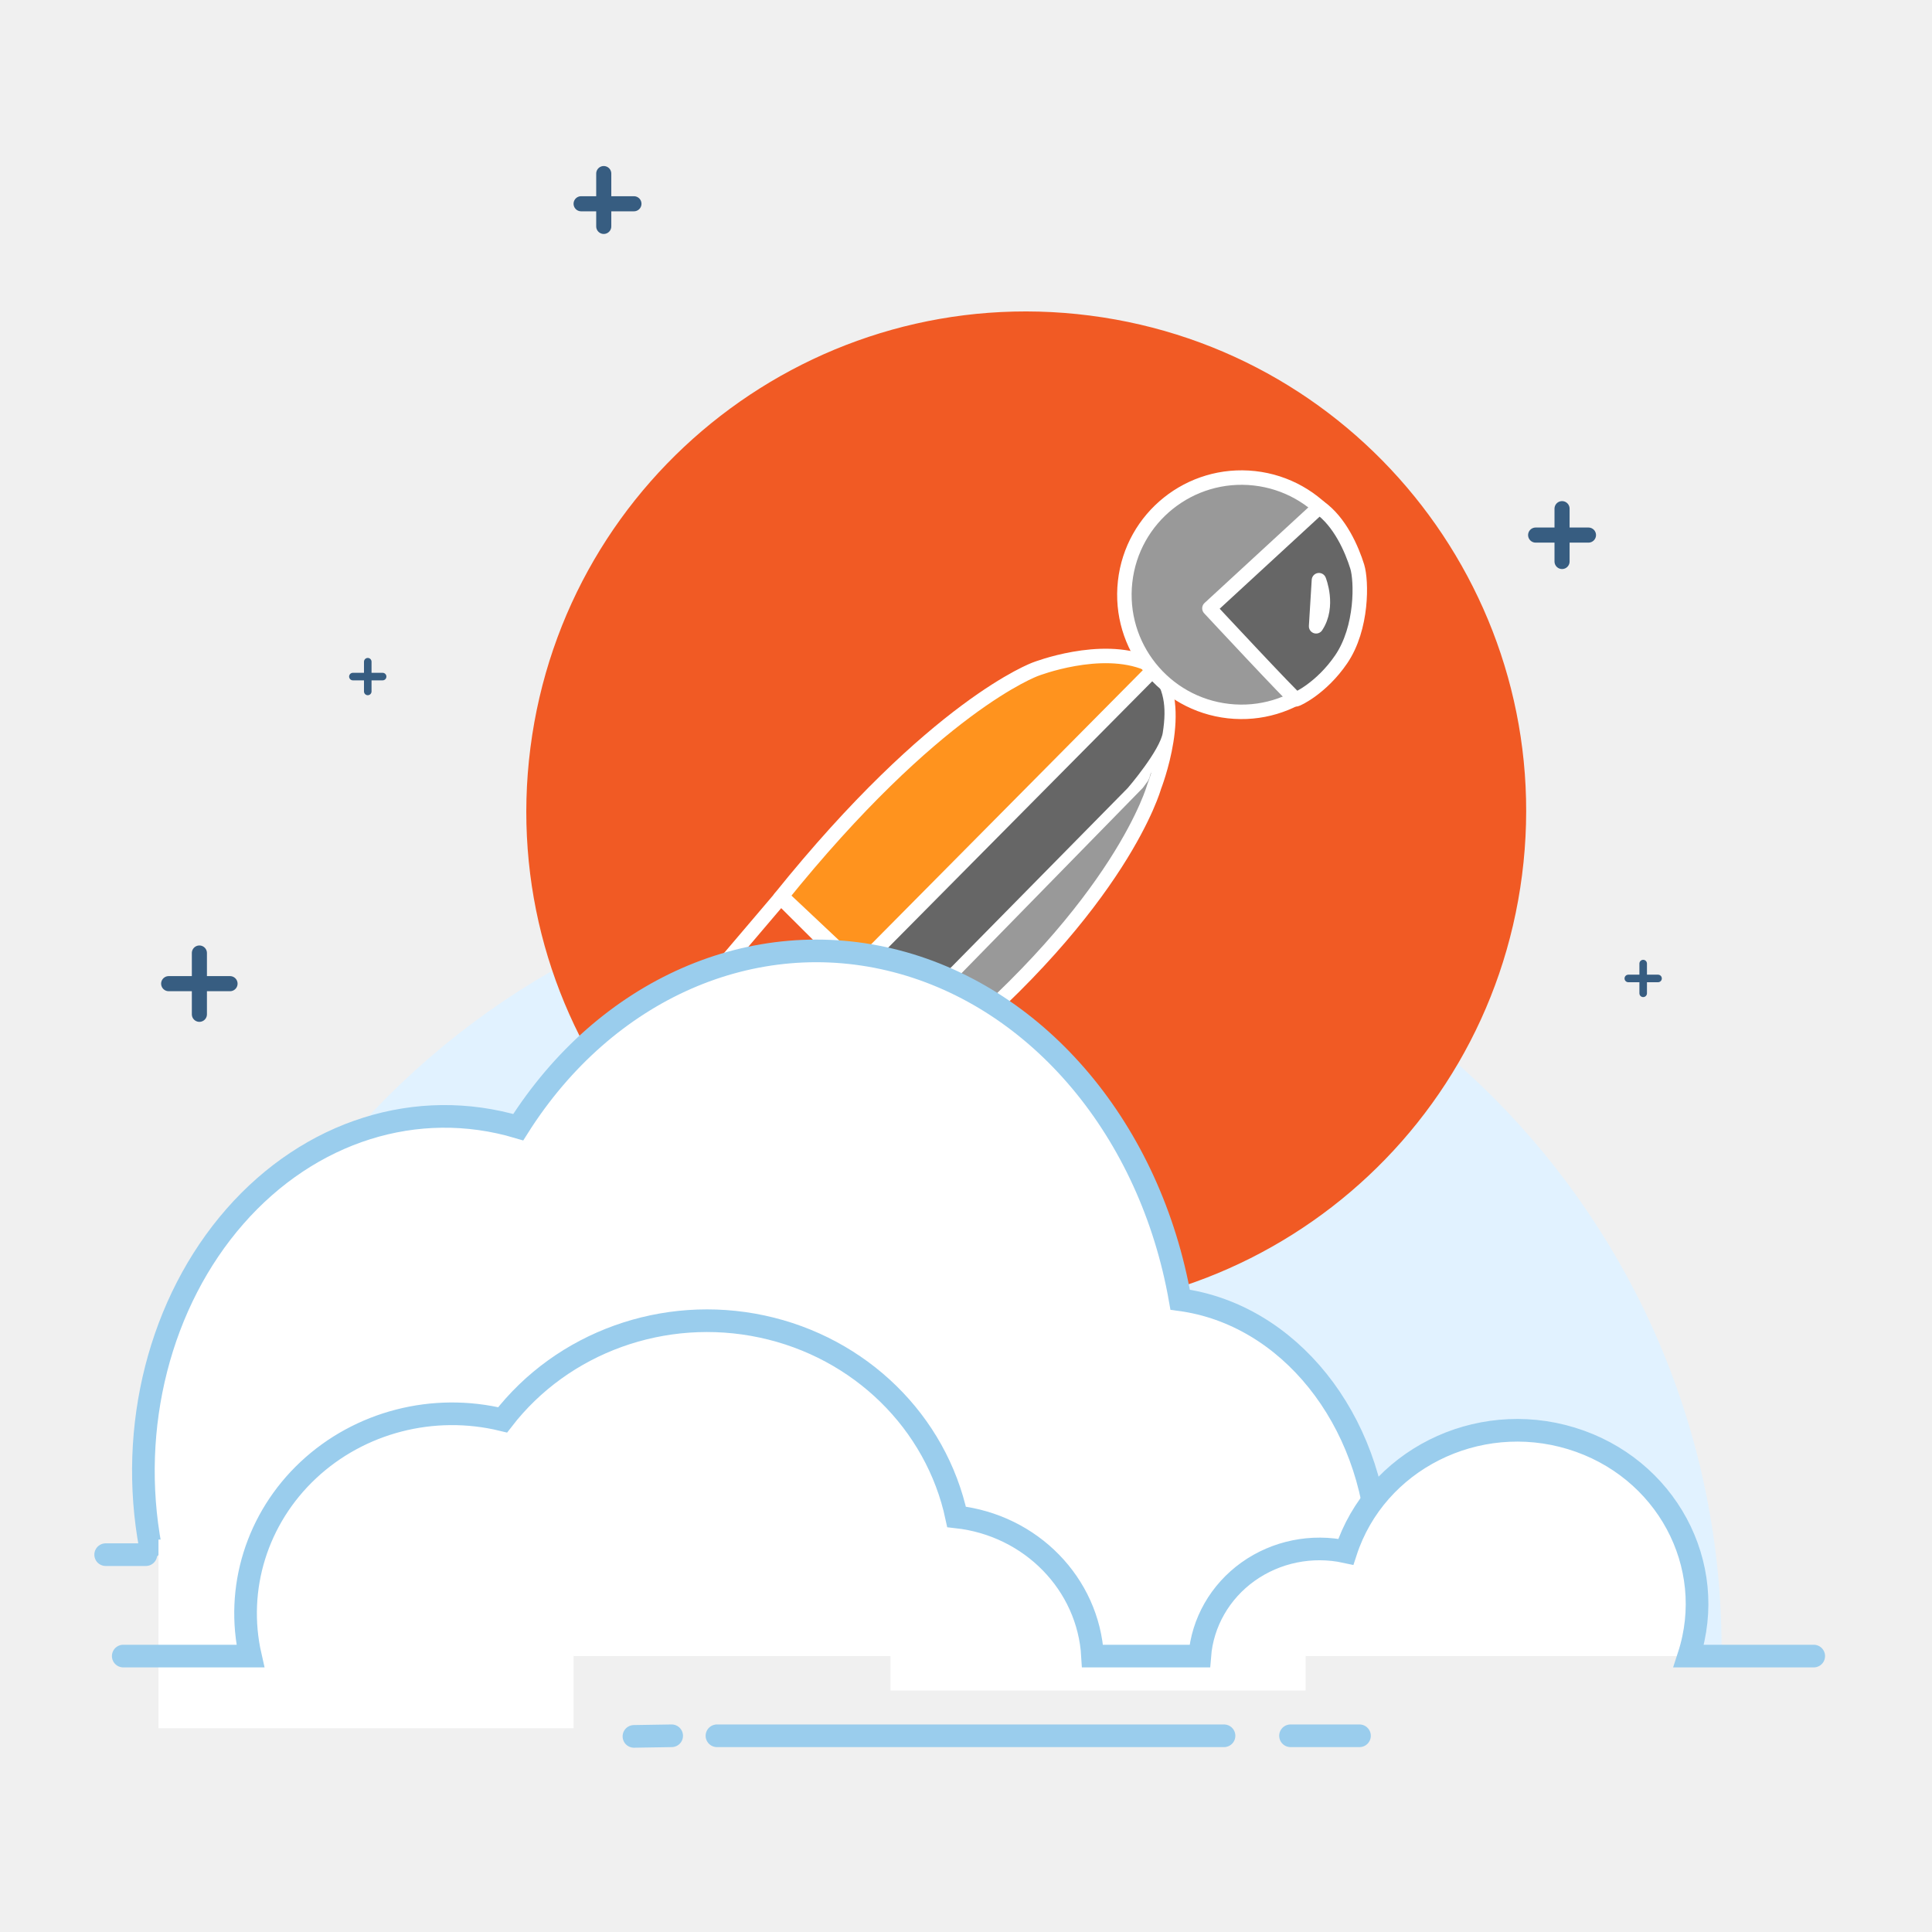
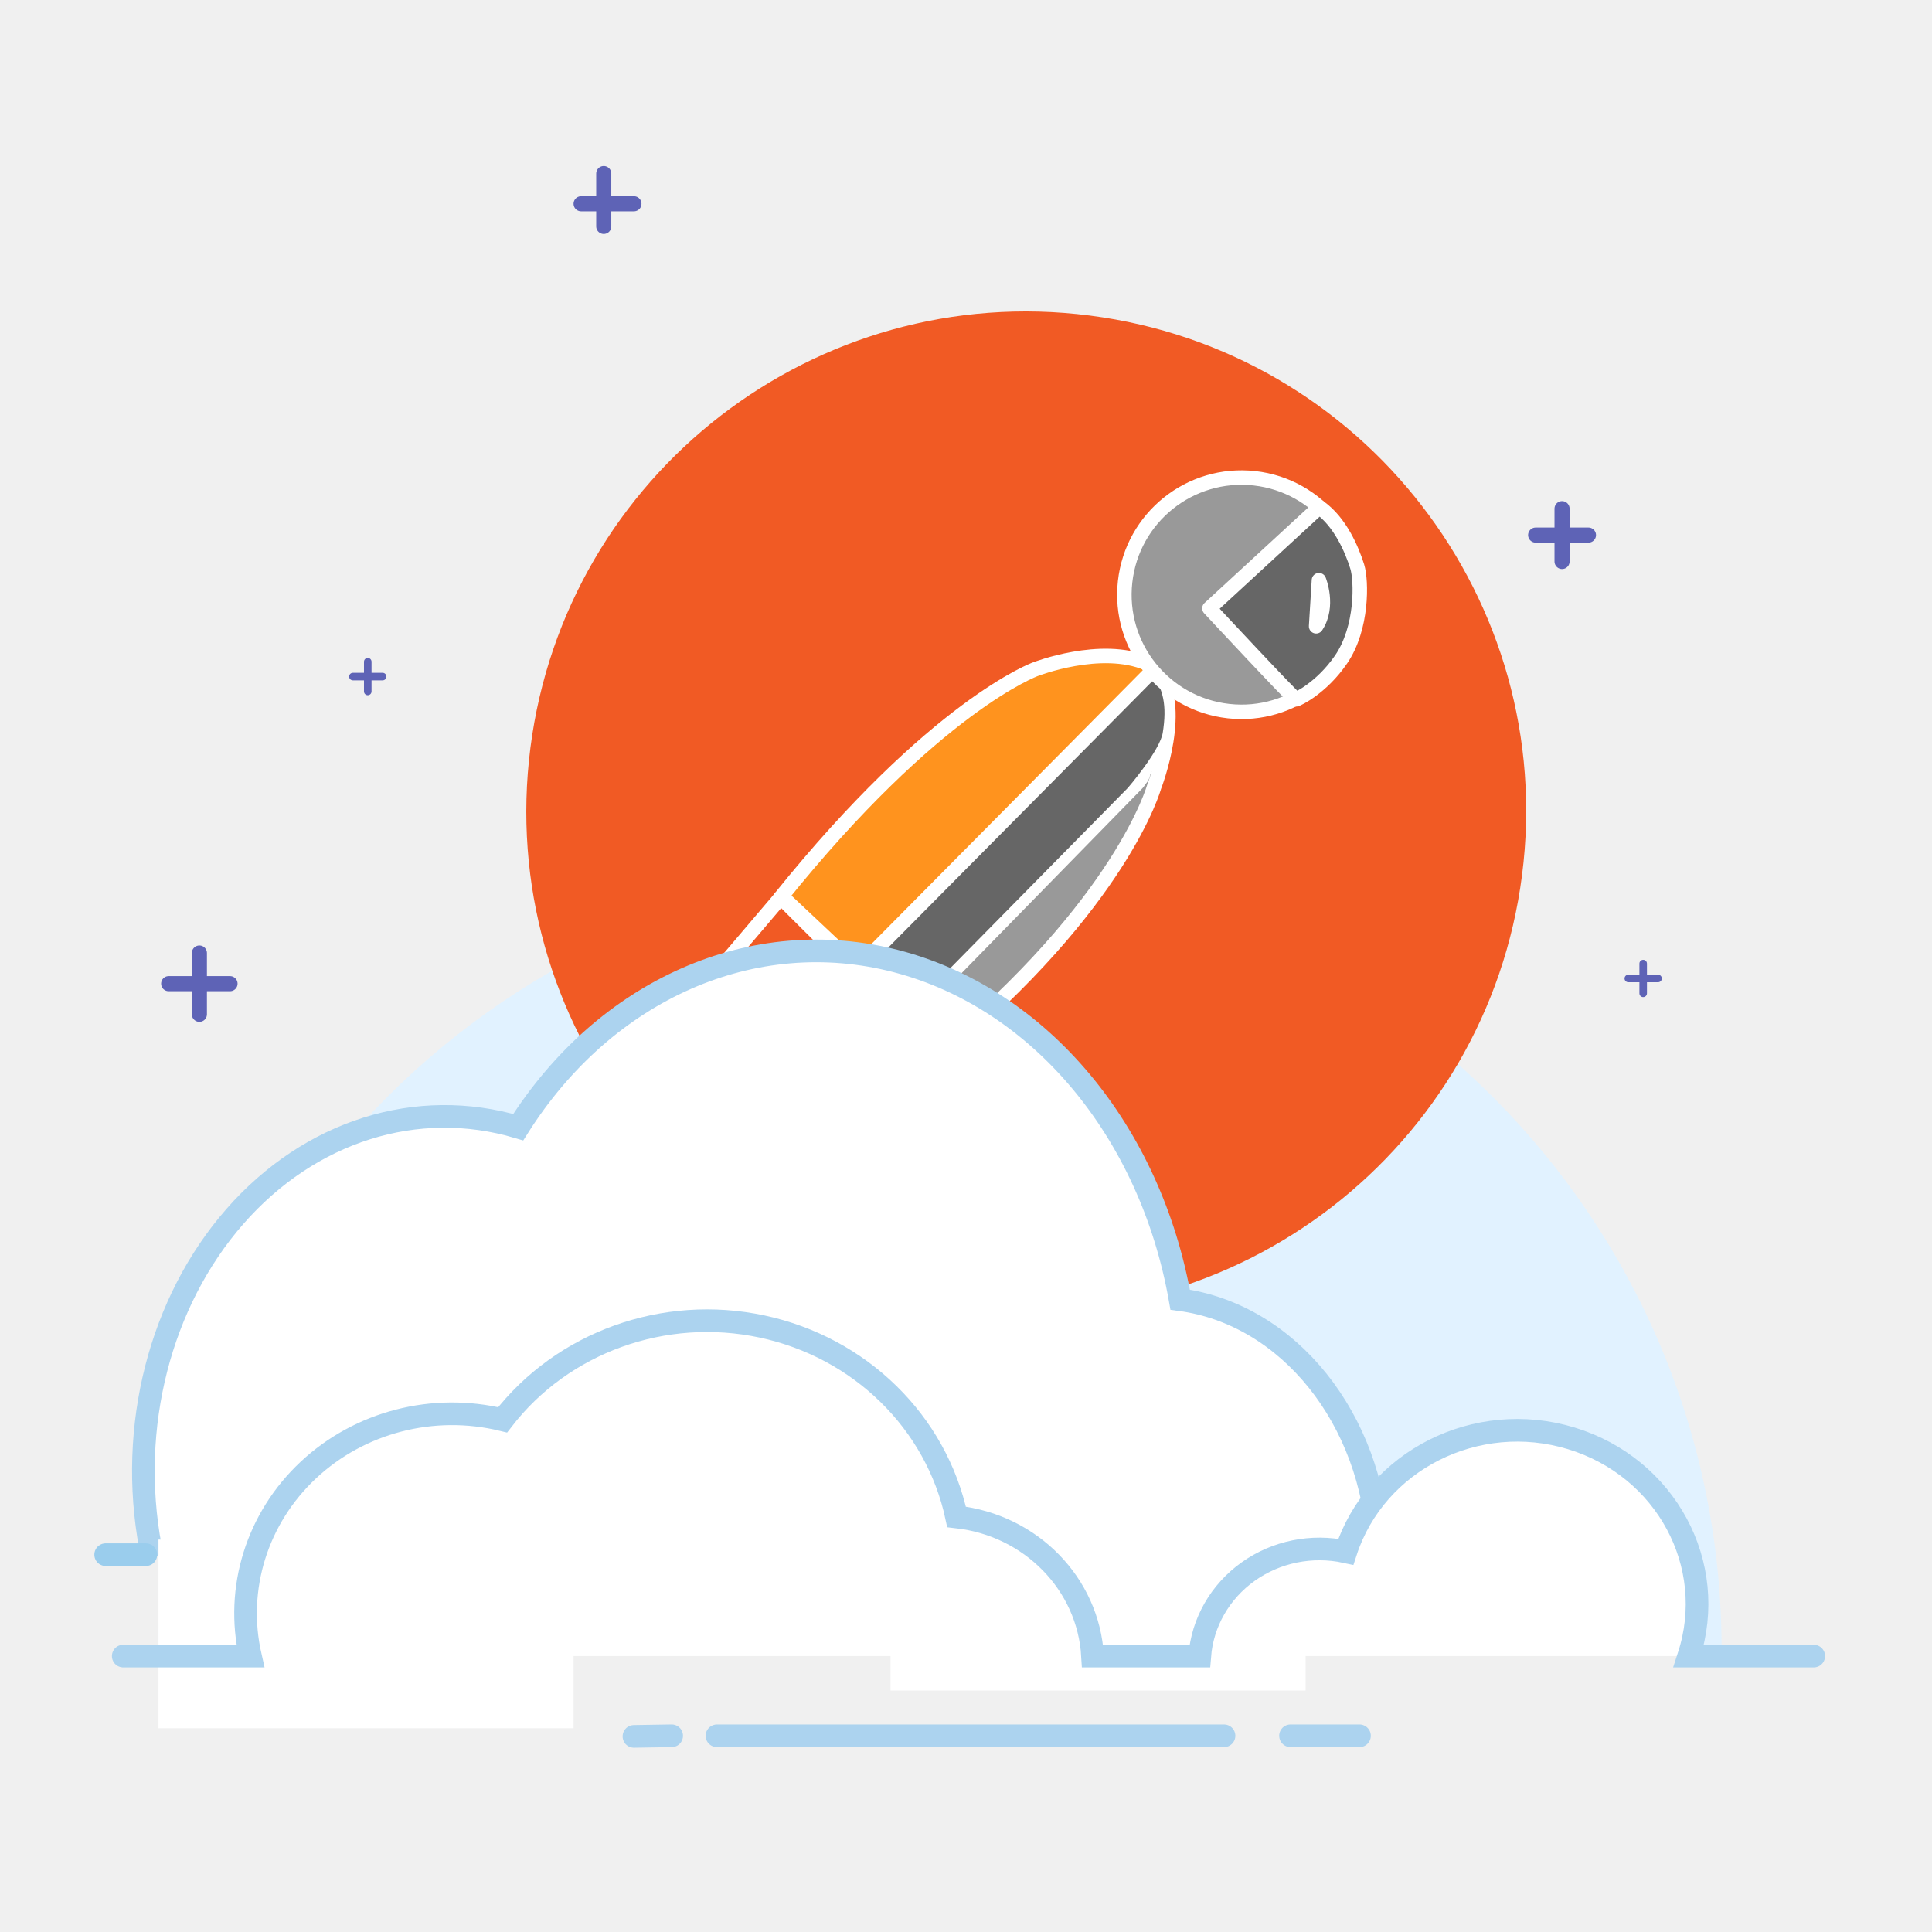
<svg xmlns="http://www.w3.org/2000/svg" width="256px" height="256px" viewBox="0 0 256 256" version="1.1">
  <defs />
-   <g id="Page-1" stroke="none" stroke-width="1" fill="none" fill-rule="evenodd">
-     <g id="icon--postman">
-       <path d="M95,230 L162.19,230" id="Shape" stroke="#9ACDED" stroke-width="3" fill="#FFFFFF" fill-rule="nonzero" stroke-linecap="round" stroke-linejoin="round" />
-       <path d="M171,230 L180.14,230" id="Shape" stroke="#9ACDED" stroke-width="3" fill="#FFFFFF" fill-rule="nonzero" stroke-linecap="round" stroke-linejoin="round" />
-       <g id="Group-4" transform="translate(21, 23)">
-         <path d="M0,195.56 C1.20528625e-06,138.365 46.365,92 103.56,92 C160.755,92 207.12,138.365 207.12,195.56 L0,195.56 Z" id="Shape" fill="#E1F2FF" fill-rule="nonzero" />
-         <g id="Group-2" transform="translate(1, 0)" stroke="#375D81" stroke-linecap="round">
-           <path d="M184.98,44.4 L184.98,51.4" id="Shape" stroke-width="2" stroke-linejoin="round" />
-           <path d="M188.48,47.9 L181.48,47.9" id="Shape" stroke-width="2" stroke-linejoin="round" />
-           <path d="M58,0 L58,7" id="Shape" stroke-width="2" stroke-linejoin="round" />
-           <path d="M62,4 L55,4" id="Shape" stroke-width="2" stroke-linejoin="round" />
-           <path d="M20.73,164.68 L20.73,168.62" id="Shape" />
-           <path d="M22.7,166.65 L18.76,166.65" id="Shape" />
-           <path d="M195.73,104.68 L195.73,108.62" id="Shape" stroke-linejoin="round" />
-           <path d="M197.7,106.65 L193.76,106.65" id="Shape" stroke-linejoin="round" />
-           <path d="M26.73,64.68 L26.73,68.62" id="Shape" />
-           <path d="M28.7,66.65 L24.76,66.65" id="Shape" />
-           <path d="M4.42,103.28 L4.42,111.4" id="Shape" stroke-width="2" fill="#FFFFFF" fill-rule="nonzero" />
-           <path d="M8.48,107.34 L0.35,107.34" id="Shape" stroke-width="2" fill="#FFFFFF" fill-rule="nonzero" />
-         </g>
+   <g id="illus--postman" stroke="none" stroke-width="1" fill="none" fill-rule="evenodd">
+     <path d="M95,230 L162.19,230" id="Shape" stroke="#ACD3EF" stroke-width="3" fill="#FFFFFF" fill-rule="nonzero" stroke-linecap="round" stroke-linejoin="round" />
+     <path d="M171,230 L180.14,230" id="Shape" stroke="#ACD3EF" stroke-width="3" fill="#FFFFFF" fill-rule="nonzero" stroke-linecap="round" stroke-linejoin="round" />
+     <g id="Group-4" transform="translate(21, 23)">
+       <path d="M0,195.56 C1.20528625e-06,138.365 46.365,92 103.56,92 C160.755,92 207.12,138.365 207.12,195.56 L0,195.56 Z" id="Shape" fill="#E1F2FF" fill-rule="nonzero" />
+       <g id="Group-2" transform="translate(1, 0)" stroke="#5E63B6" stroke-linecap="round">
+         <path d="M184.98,44.4 L184.98,51.4" id="Shape" stroke-width="2" stroke-linejoin="round" />
+         <path d="M188.48,47.9 L181.48,47.9" id="Shape" stroke-width="2" stroke-linejoin="round" />
+         <path d="M58,0 L58,7" id="Shape" stroke-width="2" stroke-linejoin="round" />
+         <path d="M62,4 L55,4" id="Shape" stroke-width="2" stroke-linejoin="round" />
+         <path d="M20.73,164.68 L20.73,168.62" id="Shape" />
+         <path d="M22.7,166.65 L18.76,166.65" id="Shape" />
+         <path d="M195.73,104.68 L195.73,108.62" id="Shape" stroke-linejoin="round" />
+         <path d="M197.7,106.65 L193.76,106.65" id="Shape" stroke-linejoin="round" />
+         <path d="M26.73,64.68 L26.73,68.62" id="Shape" />
+         <path d="M28.7,66.65 L24.76,66.65" id="Shape" />
+         <path d="M4.42,103.28 L4.42,111.4" id="Shape" stroke-width="2" fill="#FFFFFF" fill-rule="nonzero" />
+         <path d="M8.48,107.34 L0.35,107.34" id="Shape" stroke-width="2" fill="#FFFFFF" fill-rule="nonzero" />
      </g>
-       <path d="M89,230 L84,230.08" id="Shape" stroke="#9ACDED" stroke-width="3" fill="#FFFFFF" fill-rule="nonzero" stroke-linecap="round" stroke-linejoin="round" />
-       <g id="Group" transform="translate(69, 41)">
-         <path d="M132.68,74.945 C128.026,111.232 94.834,136.869 58.553,132.21 C22.266,127.555 -3.371,94.364 1.283,58.08 C5.94,21.794 39.125,-3.846 75.415,0.814 C111.7,5.467 137.343,38.661 132.68,74.944" id="Shape" fill="#F15A24" fill-rule="nonzero" />
-         <path d="M83.872,47.682 C88.225,52.309 83.929,63.249 83.929,63.249 C83.929,63.249 79.683,78.716 55.373,98.773 L50.835,94.319 L81.695,62.779 L82.291,61.974 C83.112,60.636 83.792,47.592 83.872,47.682" id="Shape" fill="#999999" fill-rule="nonzero" />
-         <path d="M83.872,47.682 C88.225,52.309 83.929,63.249 83.929,63.249 C83.929,63.249 79.683,78.716 55.373,98.773 L50.835,94.319 L81.695,62.779 L82.291,61.974 C83.112,60.636 83.792,47.592 83.872,47.682 L83.872,47.682 Z" id="Shape" stroke="#FFFFFF" stroke-width="1.918" stroke-linecap="round" stroke-linejoin="round" />
-         <path d="M44.17,87.762 L83.807,47.568 C85.819,49.957 86.247,52.531 85.663,56.198 C85.27,58.738 80.883,63.814 80.883,63.814 L50.835,94.319" id="Shape" fill="#666666" fill-rule="nonzero" />
-         <path d="M44.17,87.762 L83.807,47.568 C85.819,49.957 86.247,52.531 85.663,56.198 C85.27,58.738 80.883,63.814 80.883,63.814 L50.835,94.319" id="Shape" stroke="#FFFFFF" stroke-width="1.201" stroke-linecap="round" stroke-linejoin="round" />
-         <path d="M83.872,47.71 L44.17,87.763 L44.25,87.685 L44.235,87.691 L34.385,77.985 C54.926,52.434 68.207,47.67 68.207,47.67 C68.207,47.67 76.853,44.295 83.021,46.914 C83.495,47.168 83.701,47.314 83.871,47.711" id="Shape" fill="#FF931E" fill-rule="nonzero" />
-         <path d="M83.872,47.71 L44.17,87.763 L44.25,87.685 L44.235,87.691 L34.385,77.985 C54.926,52.434 68.207,47.67 68.207,47.67 C68.207,47.67 76.853,44.295 83.021,46.914 C83.495,47.168 83.701,47.314 83.871,47.711 L83.872,47.71 Z" id="Shape" stroke="#FFFFFF" stroke-width="1.918" stroke-linecap="round" stroke-linejoin="round" />
-         <path d="M55.373,98.772 C45.901,106.573 33.779,118.827 17.302,127.374 L20.967,143.042 L5.433,127.742 L44.169,87.762" id="Shape" fill="#999999" fill-rule="nonzero" />
-         <path d="M55.373,98.772 C45.901,106.573 33.779,118.827 17.302,127.374 L20.967,143.042 L5.433,127.742 L44.169,87.762" id="Shape" stroke="#FFFFFF" stroke-width="1.918" stroke-linecap="round" stroke-linejoin="round" />
-         <polygon id="Shape" fill="#F15A24" fill-rule="nonzero" points="34.65 78.116 44.273 87.701 22.042 92.516 34.437 77.943 34.651 78.116" />
-         <polygon id="Shape" stroke="#FFFFFF" stroke-width="1.918" stroke-linecap="round" stroke-linejoin="round" points="34.65 78.116 44.273 87.701 22.042 92.516 34.437 77.943 34.651 78.116" />
-         <path d="M80.082,36.087 C79.138,44.607 85.272,52.277 93.792,53.227 C102.305,54.173 109.982,48.034 110.932,39.517 C111.879,31 105.735,23.322 97.219,22.375 C88.698,21.434 81.027,27.565 80.082,36.087" id="Shape" fill="#999999" fill-rule="nonzero" />
-         <path d="M80.082,36.087 C79.138,44.607 85.272,52.277 93.792,53.227 C102.305,54.173 109.982,48.034 110.932,39.517 C111.879,31 105.735,23.322 97.219,22.375 C88.698,21.434 81.027,27.565 80.082,36.087 L80.082,36.087 Z" id="Shape" stroke="#FFFFFF" stroke-width="1.918" stroke-linecap="round" stroke-linejoin="round" />
-         <path d="M108.703,46.378 C111.566,42.195 111.418,35.937 110.843,34.083 C110.138,31.813 108.56,28.121 105.808,26.202 L91.256,39.606 C91.256,39.606 102.44,51.622 102.731,51.662 C102.852,51.676 106.092,50.192 108.703,46.378" id="Shape" fill="#666666" fill-rule="nonzero" />
-         <path d="M108.703,46.378 C111.566,42.195 111.418,35.937 110.843,34.083 C110.138,31.813 108.56,28.121 105.808,26.202 L91.256,39.606 C91.256,39.606 102.44,51.622 102.731,51.662 C102.852,51.676 106.092,50.192 108.703,46.378 L108.703,46.378 Z M105.767,35.878 C105.767,35.878 107.166,39.314 105.391,41.987 L105.767,35.878 Z" id="Shape" stroke="#FFFFFF" stroke-width="1.918" stroke-linecap="round" stroke-linejoin="round" />
-         <polyline id="Shape" fill="#666666" fill-rule="nonzero" points="51.178 94.325 35.118 97.183 44.812 87.111" />
-         <polyline id="Shape" stroke="#FFFFFF" stroke-width="1.918" stroke-linecap="round" stroke-linejoin="round" points="51.178 94.325 35.118 97.183 44.812 87.111" />
-         <path d="M35.023,78.186 L55.44,97.401" id="Shape" stroke="#FFFFFF" stroke-width="1.918" stroke-linecap="round" stroke-linejoin="round" />
-       </g>
-       <path d="M182.65,205 C181.846,187.996 170.749,174.15 156.378,172.218 C152.446,149.864 137.737,132.307 118.807,127.373 C99.876,122.438 80.248,131.045 68.67,149.357 C55.261,145.373 41.056,149.848 31.127,161.183 C21.199,172.517 16.962,189.097 19.931,205" id="Shape" stroke="#9ACDED" stroke-width="3" fill="#FFFFFF" fill-rule="nonzero" stroke-linecap="round" />
-       <rect id="Rectangle" fill="#FFFFFF" x="21" y="204" width="55" height="25" />
-       <path d="M14,206 L19.33,206" id="Shape" stroke="#9ACDED" stroke-width="3" fill="#FFFFFF" fill-rule="nonzero" stroke-linecap="round" />
-       <rect id="Rectangle" fill="#FFFFFF" x="118" y="199" width="55" height="25" />
-       <path d="M240.33,219.438 L223.763,219.438 C227.714,207.321 220.747,194.405 208.2,190.588 C195.653,186.772 182.279,193.501 178.327,205.618 C173.819,204.638 169.092,205.6 165.377,208.253 C161.662,210.906 159.325,214.989 158.974,219.438 L144.768,219.438 C144.216,209.873 136.606,202.085 126.751,200.998 C124.054,188.424 113.967,178.548 100.985,175.772 C88.002,172.997 74.542,177.838 66.601,188.138 C57.406,185.898 47.664,188.415 40.855,194.791 C34.046,201.167 31.141,210.493 33.177,219.438 L16.33,219.438" id="Shape" stroke="#9ACDED" stroke-width="3" fill="#FFFFFF" fill-rule="nonzero" stroke-linecap="round" />
    </g>
+     <path d="M89,230 L84,230.08" id="Shape" stroke="#ACD3EF" stroke-width="3" fill="#FFFFFF" fill-rule="nonzero" stroke-linecap="round" stroke-linejoin="round" />
+     <g id="Group" transform="translate(69, 41)">
+       <path d="M132.68,74.945 C128.026,111.232 94.834,136.869 58.553,132.21 C22.266,127.555 -3.371,94.364 1.283,58.08 C5.94,21.794 39.125,-3.846 75.415,0.814 C111.7,5.467 137.343,38.661 132.68,74.944" id="Shape" fill="#F15A24" fill-rule="nonzero" />
+       <path d="M83.872,47.682 C88.225,52.309 83.929,63.249 83.929,63.249 C83.929,63.249 79.683,78.716 55.373,98.773 L50.835,94.319 L81.695,62.779 L82.291,61.974 C83.112,60.636 83.792,47.592 83.872,47.682" id="Shape" fill="#999999" fill-rule="nonzero" />
+       <path d="M83.872,47.682 C88.225,52.309 83.929,63.249 83.929,63.249 C83.929,63.249 79.683,78.716 55.373,98.773 L50.835,94.319 L81.695,62.779 L82.291,61.974 C83.112,60.636 83.792,47.592 83.872,47.682 Z" id="Shape" stroke="#FFFFFF" stroke-width="1.918" stroke-linecap="round" stroke-linejoin="round" />
+       <path d="M44.17,87.762 L83.807,47.568 C85.819,49.957 86.247,52.531 85.663,56.198 C85.27,58.738 80.883,63.814 80.883,63.814 L50.835,94.319" id="Shape" fill="#666666" fill-rule="nonzero" />
+       <path d="M44.17,87.762 L83.807,47.568 C85.819,49.957 86.247,52.531 85.663,56.198 C85.27,58.738 80.883,63.814 80.883,63.814 L50.835,94.319" id="Shape" stroke="#FFFFFF" stroke-width="1.201" stroke-linecap="round" stroke-linejoin="round" />
+       <path d="M83.872,47.71 L44.17,87.763 L44.25,87.685 L44.235,87.691 L34.385,77.985 C54.926,52.434 68.207,47.67 68.207,47.67 C68.207,47.67 76.853,44.295 83.021,46.914 C83.495,47.168 83.701,47.314 83.871,47.711" id="Shape" fill="#FF931E" fill-rule="nonzero" />
+       <path d="M83.872,47.71 L44.17,87.763 L44.25,87.685 L44.235,87.691 L34.385,77.985 C54.926,52.434 68.207,47.67 68.207,47.67 C68.207,47.67 76.853,44.295 83.021,46.914 C83.495,47.168 83.701,47.314 83.871,47.711 L83.872,47.71 Z" id="Shape" stroke="#FFFFFF" stroke-width="1.918" stroke-linecap="round" stroke-linejoin="round" />
+       <path d="M55.373,98.772 C45.901,106.573 33.779,118.827 17.302,127.374 L20.967,143.042 L5.433,127.742 L44.169,87.762" id="Shape" fill="#999999" fill-rule="nonzero" />
+       <path d="M55.373,98.772 C45.901,106.573 33.779,118.827 17.302,127.374 L20.967,143.042 L5.433,127.742 L44.169,87.762" id="Shape" stroke="#FFFFFF" stroke-width="1.918" stroke-linecap="round" stroke-linejoin="round" />
+       <polygon id="Shape" fill="#F15A24" fill-rule="nonzero" points="34.65 78.116 44.273 87.701 22.042 92.516 34.437 77.943 34.651 78.116" />
+       <polygon id="Shape" stroke="#FFFFFF" stroke-width="1.918" stroke-linecap="round" stroke-linejoin="round" points="34.65 78.116 44.273 87.701 22.042 92.516 34.437 77.943 34.651 78.116" />
+       <path d="M80.082,36.087 C79.138,44.607 85.272,52.277 93.792,53.227 C102.305,54.173 109.982,48.034 110.932,39.517 C111.879,31 105.735,23.322 97.219,22.375 C88.698,21.434 81.027,27.565 80.082,36.087" id="Shape" fill="#999999" fill-rule="nonzero" />
+       <path d="M80.082,36.087 C79.138,44.607 85.272,52.277 93.792,53.227 C102.305,54.173 109.982,48.034 110.932,39.517 C111.879,31 105.735,23.322 97.219,22.375 C88.698,21.434 81.027,27.565 80.082,36.087 Z" id="Shape" stroke="#FFFFFF" stroke-width="1.918" stroke-linecap="round" stroke-linejoin="round" />
+       <path d="M108.703,46.378 C111.566,42.195 111.418,35.937 110.843,34.083 C110.138,31.813 108.56,28.121 105.808,26.202 L91.256,39.606 C91.256,39.606 102.44,51.622 102.731,51.662 C102.852,51.676 106.092,50.192 108.703,46.378" id="Shape" fill="#666666" fill-rule="nonzero" />
+       <path d="M108.703,46.378 C111.566,42.195 111.418,35.937 110.843,34.083 C110.138,31.813 108.56,28.121 105.808,26.202 L91.256,39.606 C91.256,39.606 102.44,51.622 102.731,51.662 C102.852,51.676 106.092,50.192 108.703,46.378 Z M105.767,35.878 C105.767,35.878 107.166,39.314 105.391,41.987 L105.767,35.878 Z" id="Shape" stroke="#FFFFFF" stroke-width="1.918" stroke-linecap="round" stroke-linejoin="round" />
+       <polyline id="Shape" fill="#666666" fill-rule="nonzero" points="51.178 94.325 35.118 97.183 44.812 87.111" />
+       <polyline id="Shape" stroke="#FFFFFF" stroke-width="1.918" stroke-linecap="round" stroke-linejoin="round" points="51.178 94.325 35.118 97.183 44.812 87.111" />
+       <path d="M35.023,78.186 L55.44,97.401" id="Shape" stroke="#FFFFFF" stroke-width="1.918" stroke-linecap="round" stroke-linejoin="round" />
+     </g>
+     <path d="M182.65,205 C181.846,187.996 170.749,174.15 156.378,172.218 C152.446,149.864 137.737,132.307 118.807,127.373 C99.876,122.438 80.248,131.045 68.67,149.357 C55.261,145.373 41.056,149.848 31.127,161.183 C21.199,172.517 16.962,189.097 19.931,205" id="Shape" stroke="#ACD3EF" stroke-width="3" fill="#FFFFFF" fill-rule="nonzero" stroke-linecap="round" />
+     <rect id="Rectangle" fill="#FFFFFF" x="21" y="204" width="55" height="25" />
+     <path d="M14,206 L19.33,206" id="Shape" stroke="#9ACDED" stroke-width="3" fill="#FFFFFF" fill-rule="nonzero" stroke-linecap="round" />
+     <rect id="Rectangle" fill="#FFFFFF" x="118" y="199" width="55" height="25" />
+     <path d="M240.33,219.438 L223.763,219.438 C227.714,207.321 220.747,194.405 208.2,190.588 C195.653,186.772 182.279,193.501 178.327,205.618 C173.819,204.638 169.092,205.6 165.377,208.253 C161.662,210.906 159.325,214.989 158.974,219.438 L144.768,219.438 C144.216,209.873 136.606,202.085 126.751,200.998 C124.054,188.424 113.967,178.548 100.985,175.772 C88.002,172.997 74.542,177.838 66.601,188.138 C57.406,185.898 47.664,188.415 40.855,194.791 C34.046,201.167 31.141,210.493 33.177,219.438 L16.33,219.438" id="Shape" stroke="#ACD3EF" stroke-width="3" fill="#FFFFFF" fill-rule="nonzero" stroke-linecap="round" />
  </g>
</svg>
